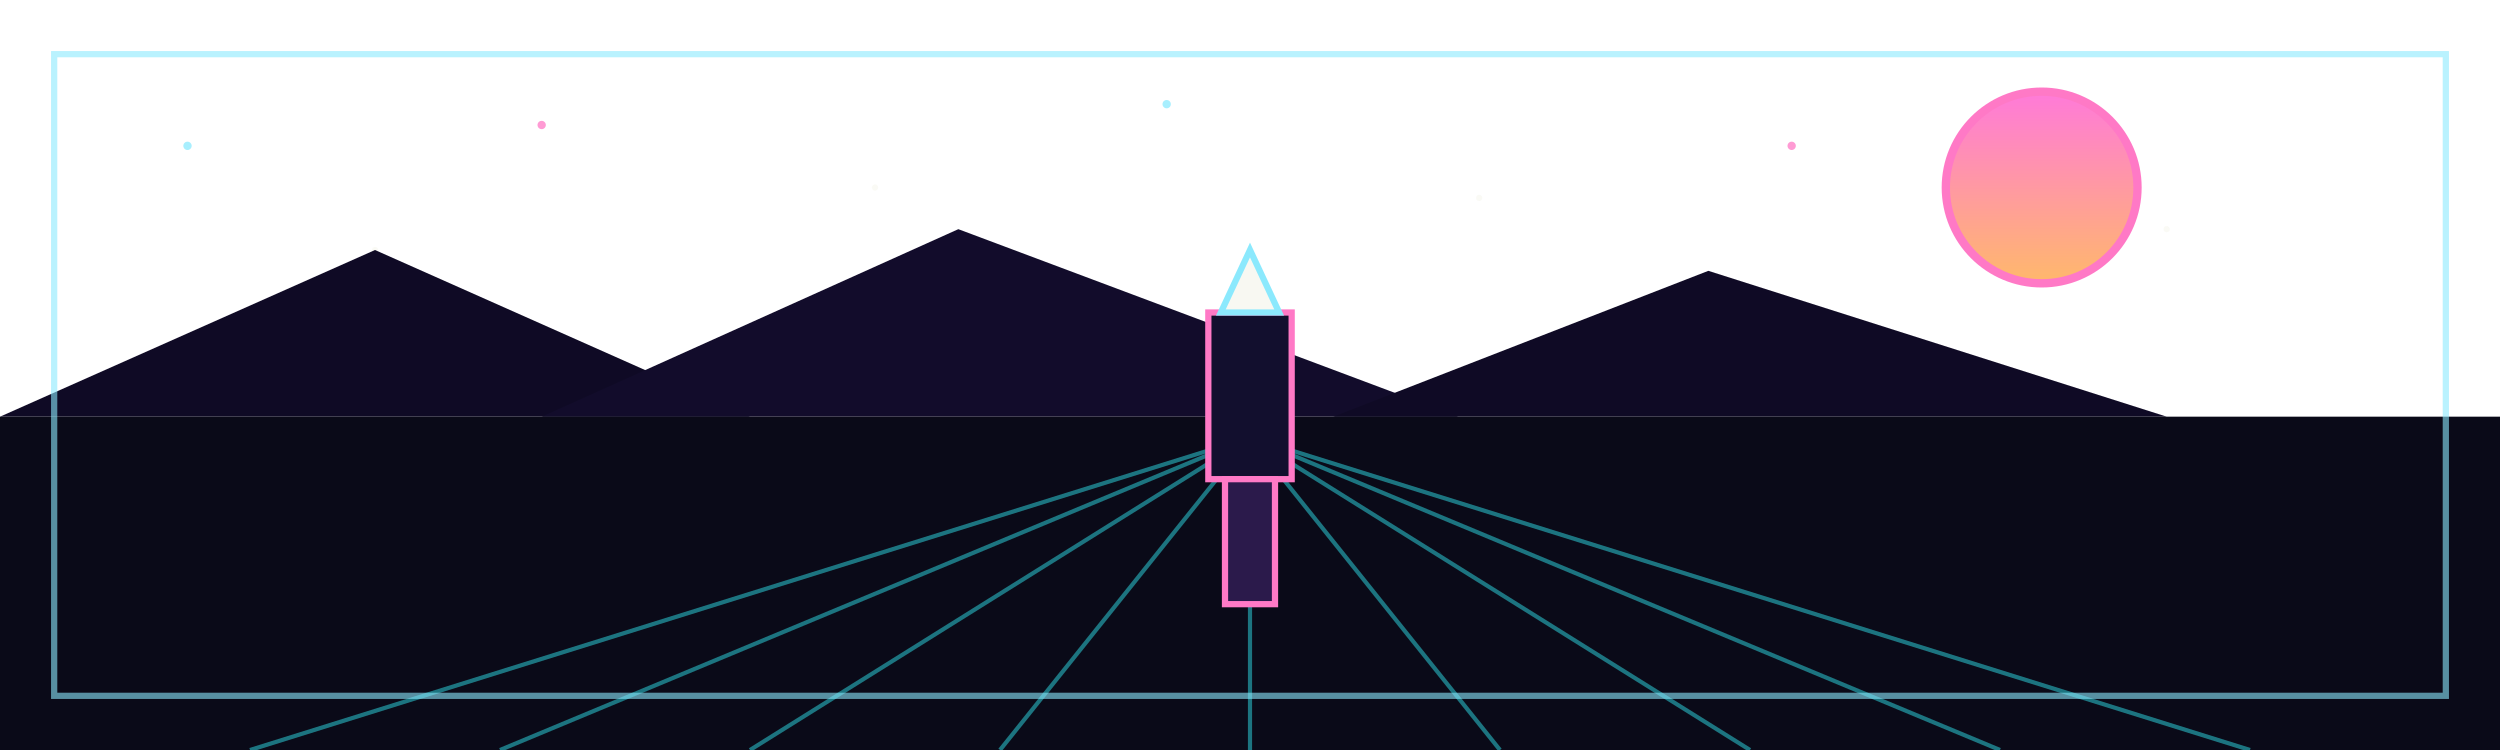
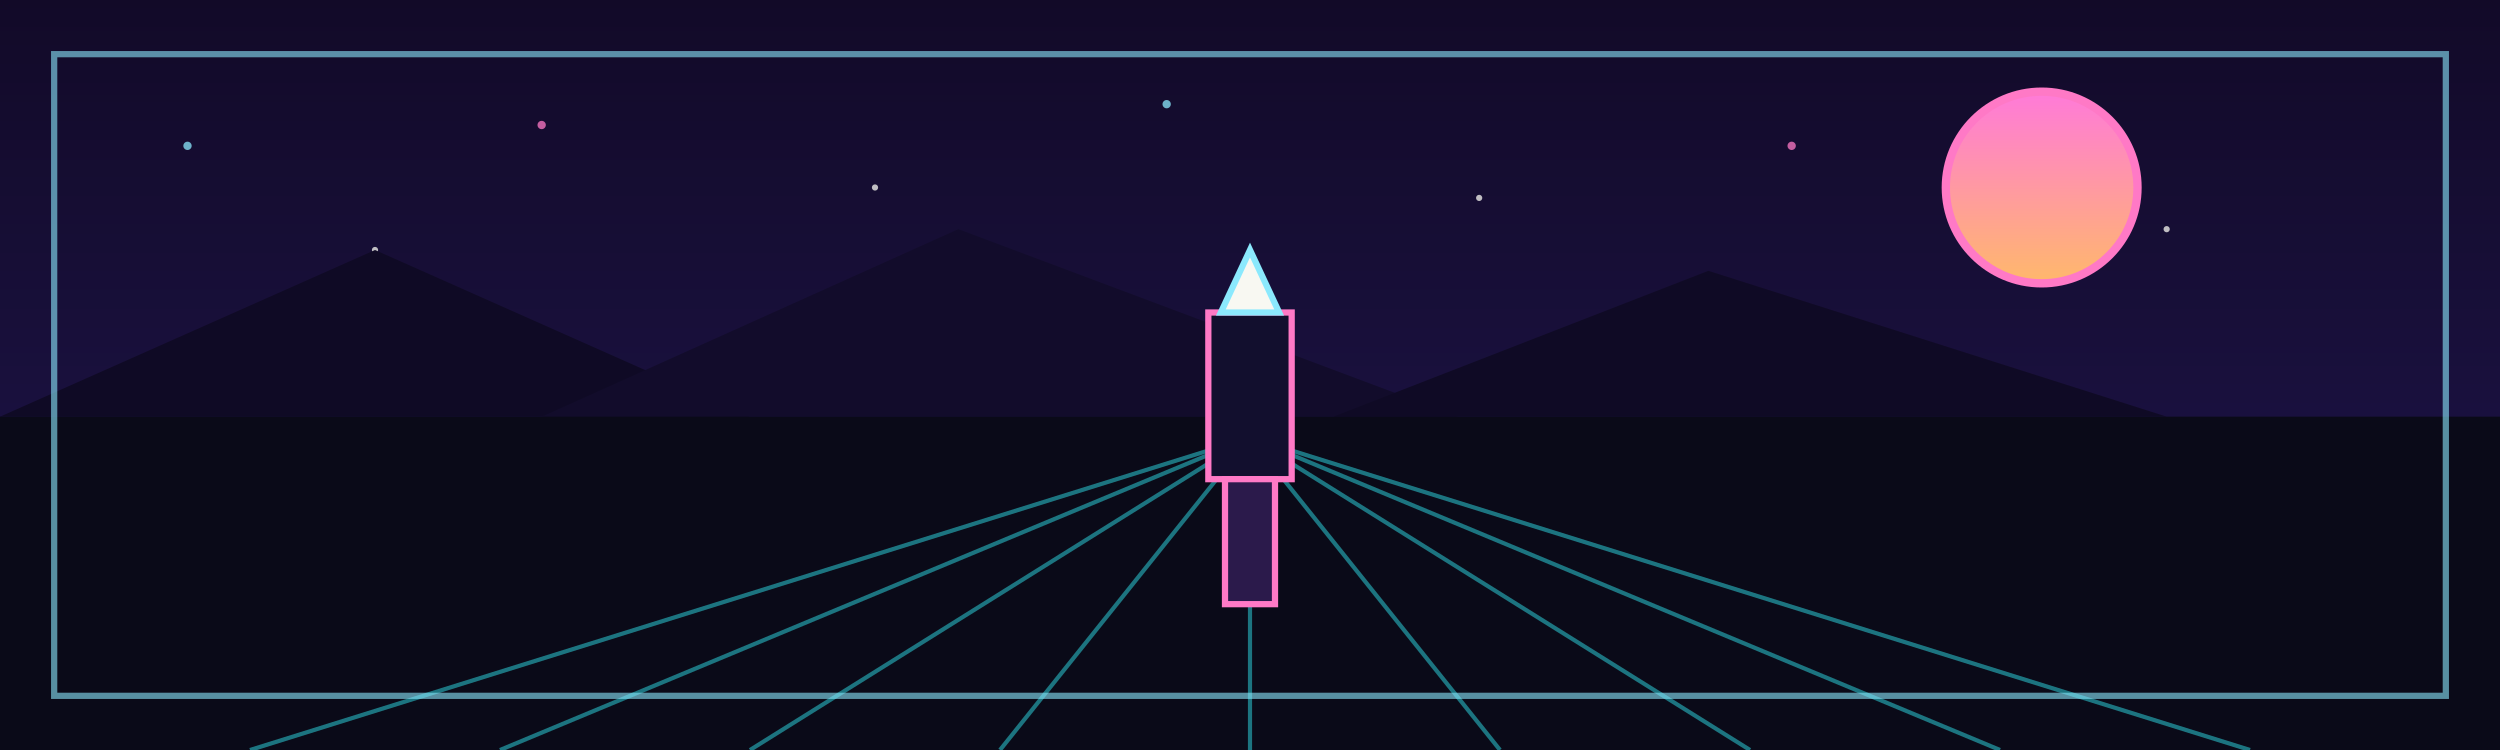
<svg xmlns="http://www.w3.org/2000/svg" width="1200" height="360" viewBox="0 0 1200 360">
  <defs>
    <linearGradient id="bg" x1="0" y1="0" x2="0" y2="1">
      <stop offset="0" stop-color="#120a28" />
      <stop offset="0.6" stop-color="#1a1140" />
      <stop offset="1" stop-color="#0b0b18" />
    </linearGradient>
    <linearGradient id="sun" x1="0" y1="0" x2="0" y2="1">
      <stop offset="0" stop-color="#ff7ad9" />
      <stop offset="1" stop-color="#ffb86b" />
    </linearGradient>
    <linearGradient id="grid" x1="0" y1="0" x2="0" y2="1">
      <stop offset="0" stop-color="#35f7ff" stop-opacity="0.6" />
      <stop offset="1" stop-color="#35f7ff" stop-opacity="0.05" />
    </linearGradient>
  </defs>
+   <rect width="1200" height="360" fill="url(#bg)" />
  <g opacity="0.75">
    <circle cx="90" cy="70" r="2" fill="#8be9fd" />
    <circle cx="180" cy="120" r="1.5" fill="#f8f8f2" />
    <circle cx="260" cy="60" r="2" fill="#ff79c6" />
    <circle cx="420" cy="90" r="1.5" fill="#f8f8f2" />
    <circle cx="560" cy="50" r="2" fill="#8be9fd" />
    <circle cx="710" cy="95" r="1.5" fill="#f8f8f2" />
    <circle cx="860" cy="70" r="2" fill="#ff79c6" />
    <circle cx="1040" cy="110" r="1.5" fill="#f8f8f2" />
  </g>
  <circle cx="980" cy="90" r="46" fill="url(#sun)" stroke="#ff79c6" stroke-width="4" />
  <polygon points="0,200 180,120 360,200" fill="#0f0a25" />
  <polygon points="260,200 460,110 700,200" fill="#120c2b" />
  <polygon points="640,200 820,130 1040,200" fill="#0f0a25" />
  <rect x="0" y="200" width="1200" height="160" fill="#0a0a18" />
  <g stroke="url(#grid)" stroke-width="2">
    <line x1="0" y1="220" x2="1200" y2="220" />
    <line x1="0" y1="238" x2="1200" y2="238" />
    <line x1="0" y1="260" x2="1200" y2="260" />
    <line x1="0" y1="286" x2="1200" y2="286" />
    <line x1="0" y1="318" x2="1200" y2="318" />
    <line x1="0" y1="352" x2="1200" y2="352" />
  </g>
  <g stroke="#35f7ff" stroke-opacity="0.45" stroke-width="2">
    <line x1="120" y1="360" x2="600" y2="210" />
    <line x1="240" y1="360" x2="600" y2="210" />
    <line x1="360" y1="360" x2="600" y2="210" />
    <line x1="480" y1="360" x2="600" y2="210" />
    <line x1="600" y1="360" x2="600" y2="210" />
    <line x1="720" y1="360" x2="600" y2="210" />
    <line x1="840" y1="360" x2="600" y2="210" />
    <line x1="960" y1="360" x2="600" y2="210" />
    <line x1="1080" y1="360" x2="600" y2="210" />
  </g>
  <g>
    <rect x="580" y="150" width="40" height="80" fill="#120f2e" stroke="#ff79c6" stroke-width="3" />
    <polygon points="600,120 614,150 586,150" fill="#f8f8f2" stroke="#8be9fd" stroke-width="3" />
    <rect x="588" y="230" width="24" height="60" fill="#2b1a4b" stroke="#ff79c6" stroke-width="3" />
  </g>
  <rect x="26" y="26" width="1148" height="308" fill="none" stroke="#8be9fd" stroke-width="3" opacity="0.6" />
</svg>
